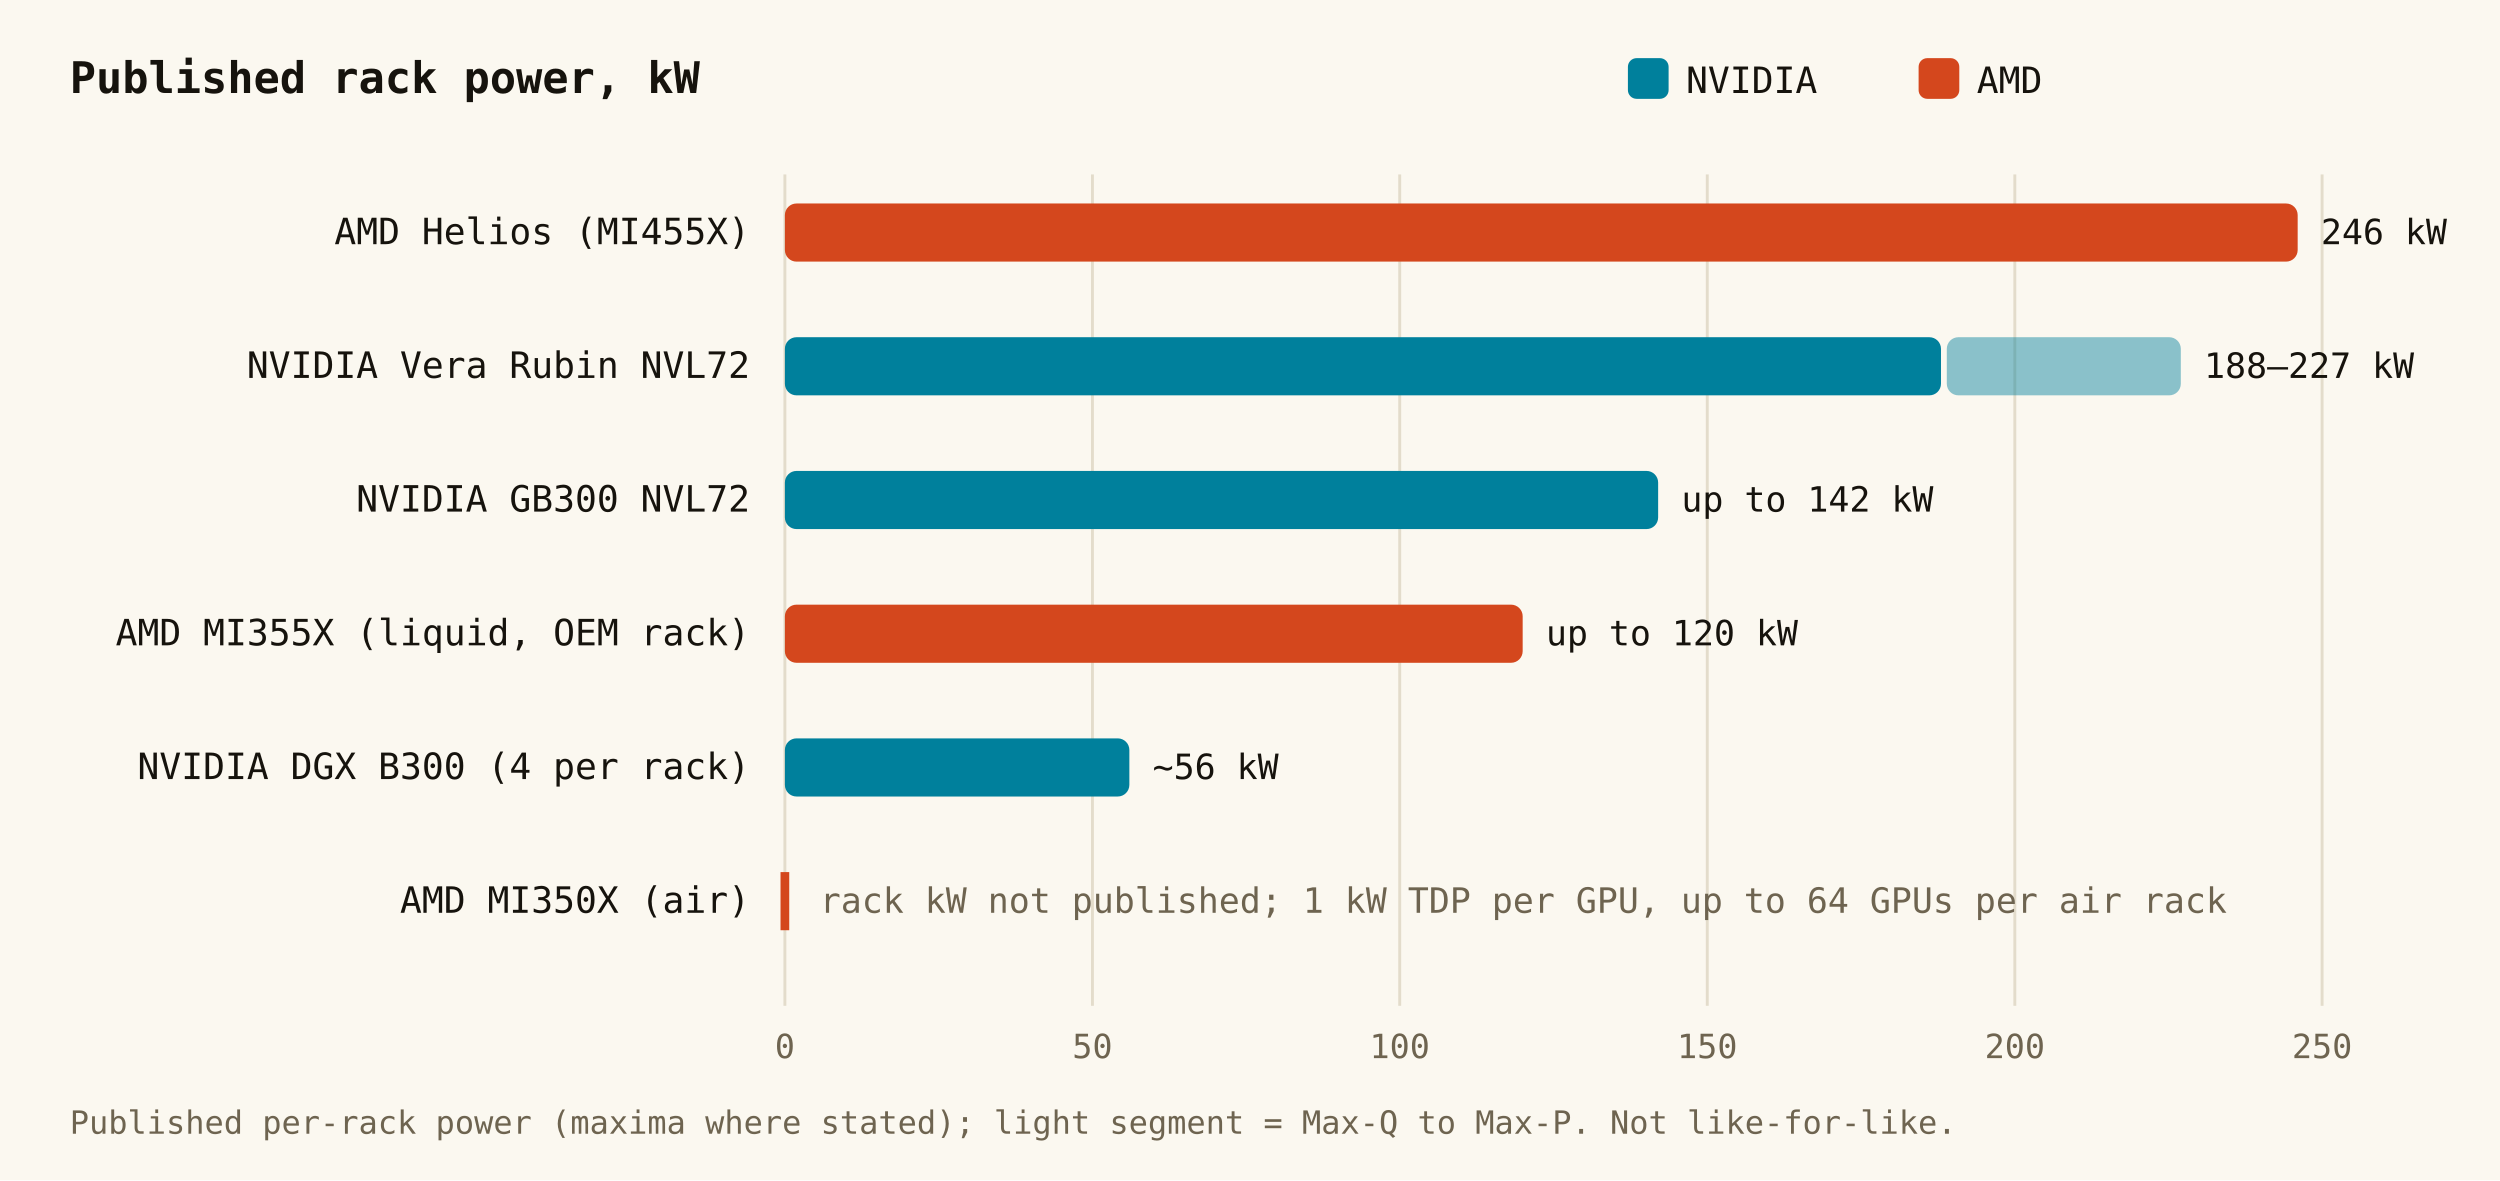
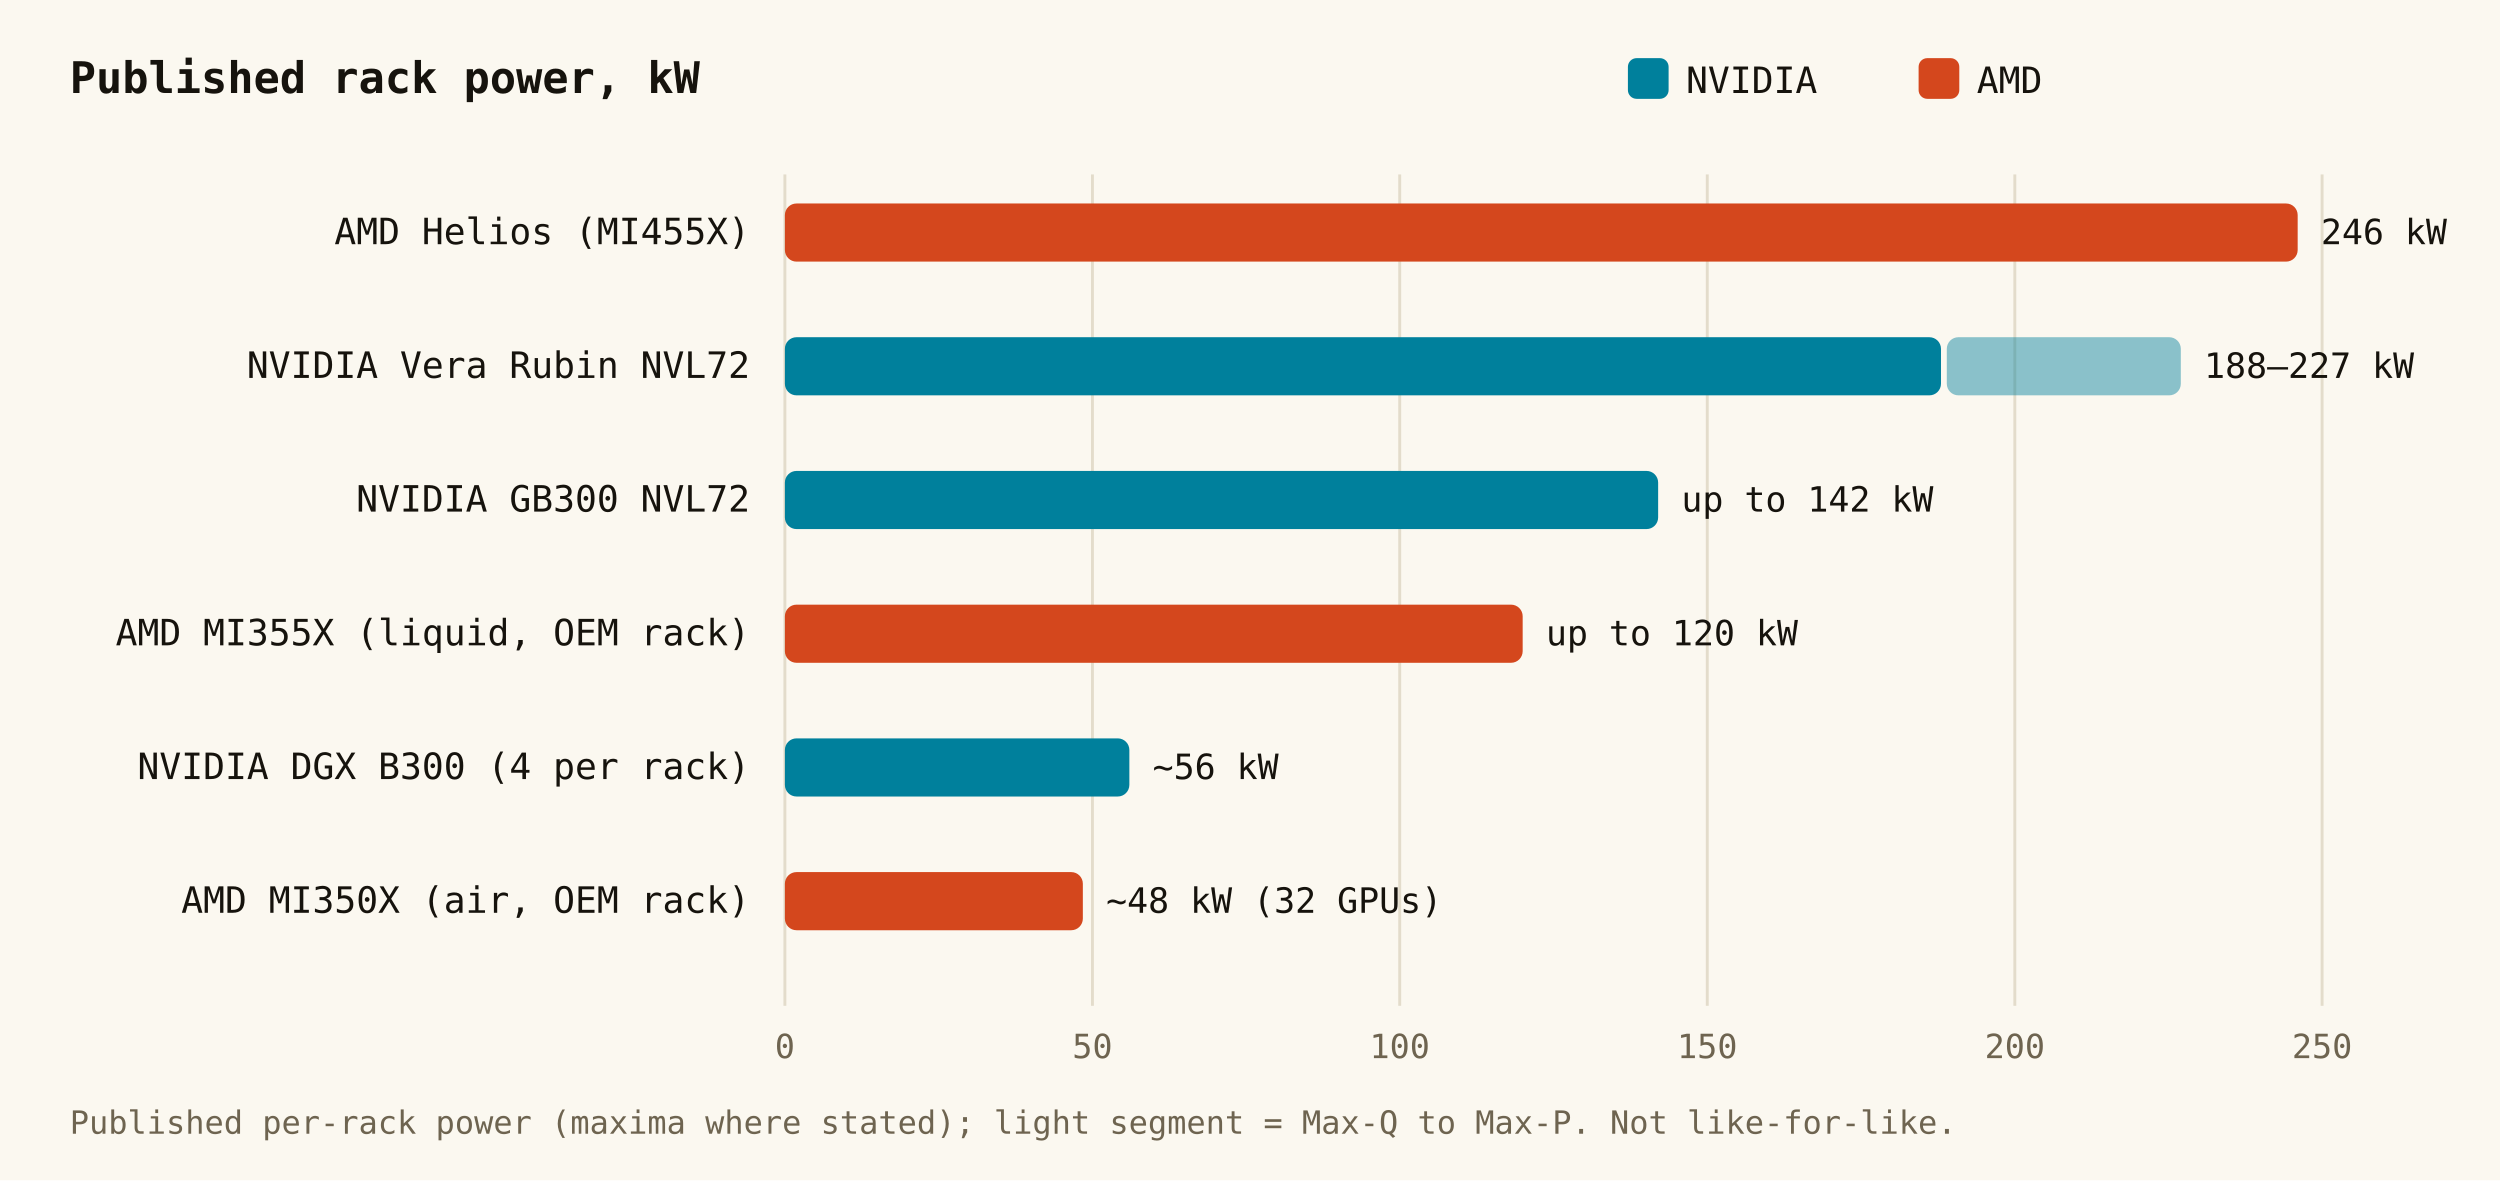
- <svg xmlns="http://www.w3.org/2000/svg" viewBox="0 0 860 406" role="img" aria-label="Published maximum rack power by platform: AMD Helios 246 kW, NVIDIA Vera Rubin NVL72 188 to 227 kW, NVIDIA GB300 NVL72 142 kW, AMD MI355X OEM rack 120 kW, NVIDIA DGX B300 rack about 56 kW, AMD MI350X air rack not published">
+ <svg xmlns="http://www.w3.org/2000/svg" viewBox="0 0 860 406" role="img" aria-label="Published maximum rack power by platform: AMD Helios 246 kW, NVIDIA Vera Rubin NVL72 188 to 227 kW, NVIDIA GB300 NVL72 142 kW, AMD MI355X OEM rack 120 kW, NVIDIA DGX B300 rack about 56 kW, AMD MI350X air-cooled OEM rack about 48 kW with 32 GPUs">
  <style>.t{font-family:ui-monospace,SFMono-Regular,Consolas,monospace;fill:#16130d}.m{font-family:ui-monospace,SFMono-Regular,Consolas,monospace;fill:#6e6450}</style>
  <rect width="860" height="406" fill="#fbf8f0" />
  <text class="t" x="24" y="32" font-size="15" font-weight="600">Published rack power, kW</text>
  <rect x="560" y="20" width="14" height="14" rx="3" fill="#00809c" />
  <text class="t" x="580" y="32" font-size="12.5">NVIDIA</text>
  <rect x="660" y="20" width="14" height="14" rx="3" fill="#d4471d" />
  <text class="t" x="680" y="32" font-size="12.5">AMD</text>
  <line x1="270.0" y1="60" x2="270.0" y2="346" stroke="#e3dccb" stroke-width="1" />
  <text class="m" x="270.0" y="364" font-size="11.5" text-anchor="middle">0</text>
  <line x1="375.8" y1="60" x2="375.8" y2="346" stroke="#e3dccb" stroke-width="1" />
  <text class="m" x="375.8" y="364" font-size="11.5" text-anchor="middle">50</text>
  <line x1="481.5" y1="60" x2="481.5" y2="346" stroke="#e3dccb" stroke-width="1" />
  <text class="m" x="481.5" y="364" font-size="11.5" text-anchor="middle">100</text>
  <line x1="587.3" y1="60" x2="587.3" y2="346" stroke="#e3dccb" stroke-width="1" />
  <text class="m" x="587.3" y="364" font-size="11.5" text-anchor="middle">150</text>
  <line x1="693.1" y1="60" x2="693.1" y2="346" stroke="#e3dccb" stroke-width="1" />
  <text class="m" x="693.1" y="364" font-size="11.5" text-anchor="middle">200</text>
  <line x1="798.8" y1="60" x2="798.8" y2="346" stroke="#e3dccb" stroke-width="1" />
  <text class="m" x="798.8" y="364" font-size="11.5" text-anchor="middle">250</text>
  <text class="t" x="258" y="84" font-size="12.5" text-anchor="end">AMD Helios (MI455X)</text>
  <rect x="270" y="70" width="520.4" height="20" rx="4" fill="#d4471d" />
  <text class="t" x="798.4" y="84" font-size="12">246 kW</text>
  <text class="t" x="258" y="130" font-size="12.5" text-anchor="end">NVIDIA Vera Rubin NVL72</text>
  <rect x="270" y="116" width="397.7" height="20" rx="4" fill="#00809c" />
  <rect x="669.7" y="116" width="80.5" height="20" rx="4" fill="#00809c" fill-opacity="0.45" />
  <text class="t" x="758.2" y="130" font-size="12">188–227 kW</text>
  <text class="t" x="258" y="176" font-size="12.5" text-anchor="end">NVIDIA GB300 NVL72</text>
  <rect x="270" y="162" width="300.4" height="20" rx="4" fill="#00809c" />
  <text class="t" x="578.4" y="176" font-size="12">up to 142 kW</text>
  <text class="t" x="258" y="222" font-size="12.5" text-anchor="end">AMD MI355X (liquid, OEM rack)</text>
  <rect x="270" y="208" width="253.8" height="20" rx="4" fill="#d4471d" />
  <text class="t" x="531.8" y="222" font-size="12">up to 120 kW</text>
  <text class="t" x="258" y="268" font-size="12.5" text-anchor="end">NVIDIA DGX B300 (4 per rack)</text>
  <rect x="270" y="254" width="118.5" height="20" rx="4" fill="#00809c" />
  <text class="t" x="396.5" y="268" font-size="12">~56 kW</text>
-   <text class="t" x="258" y="314" font-size="12.5" text-anchor="end">AMD MI350X (air)</text>
-   <line x1="270" y1="300" x2="270" y2="320" stroke="#d4471d" stroke-width="3" />
-   <text class="m" x="282" y="314" font-size="12">rack kW not published; 1 kW TDP per GPU, up to 64 GPUs per air rack</text>
+   <text class="t" x="258" y="314" font-size="12.5" text-anchor="end">AMD MI350X (air, OEM rack)</text>
+   <rect x="270" y="300" width="102.5" height="20" rx="4" fill="#d4471d" />
+   <text class="t" x="380.5" y="314" font-size="12">~48 kW (32 GPUs)</text>
  <text class="m" x="24" y="390" font-size="11">Published per-rack power (maxima where stated); light segment = Max-Q to Max-P. Not like-for-like.</text>
</svg>
